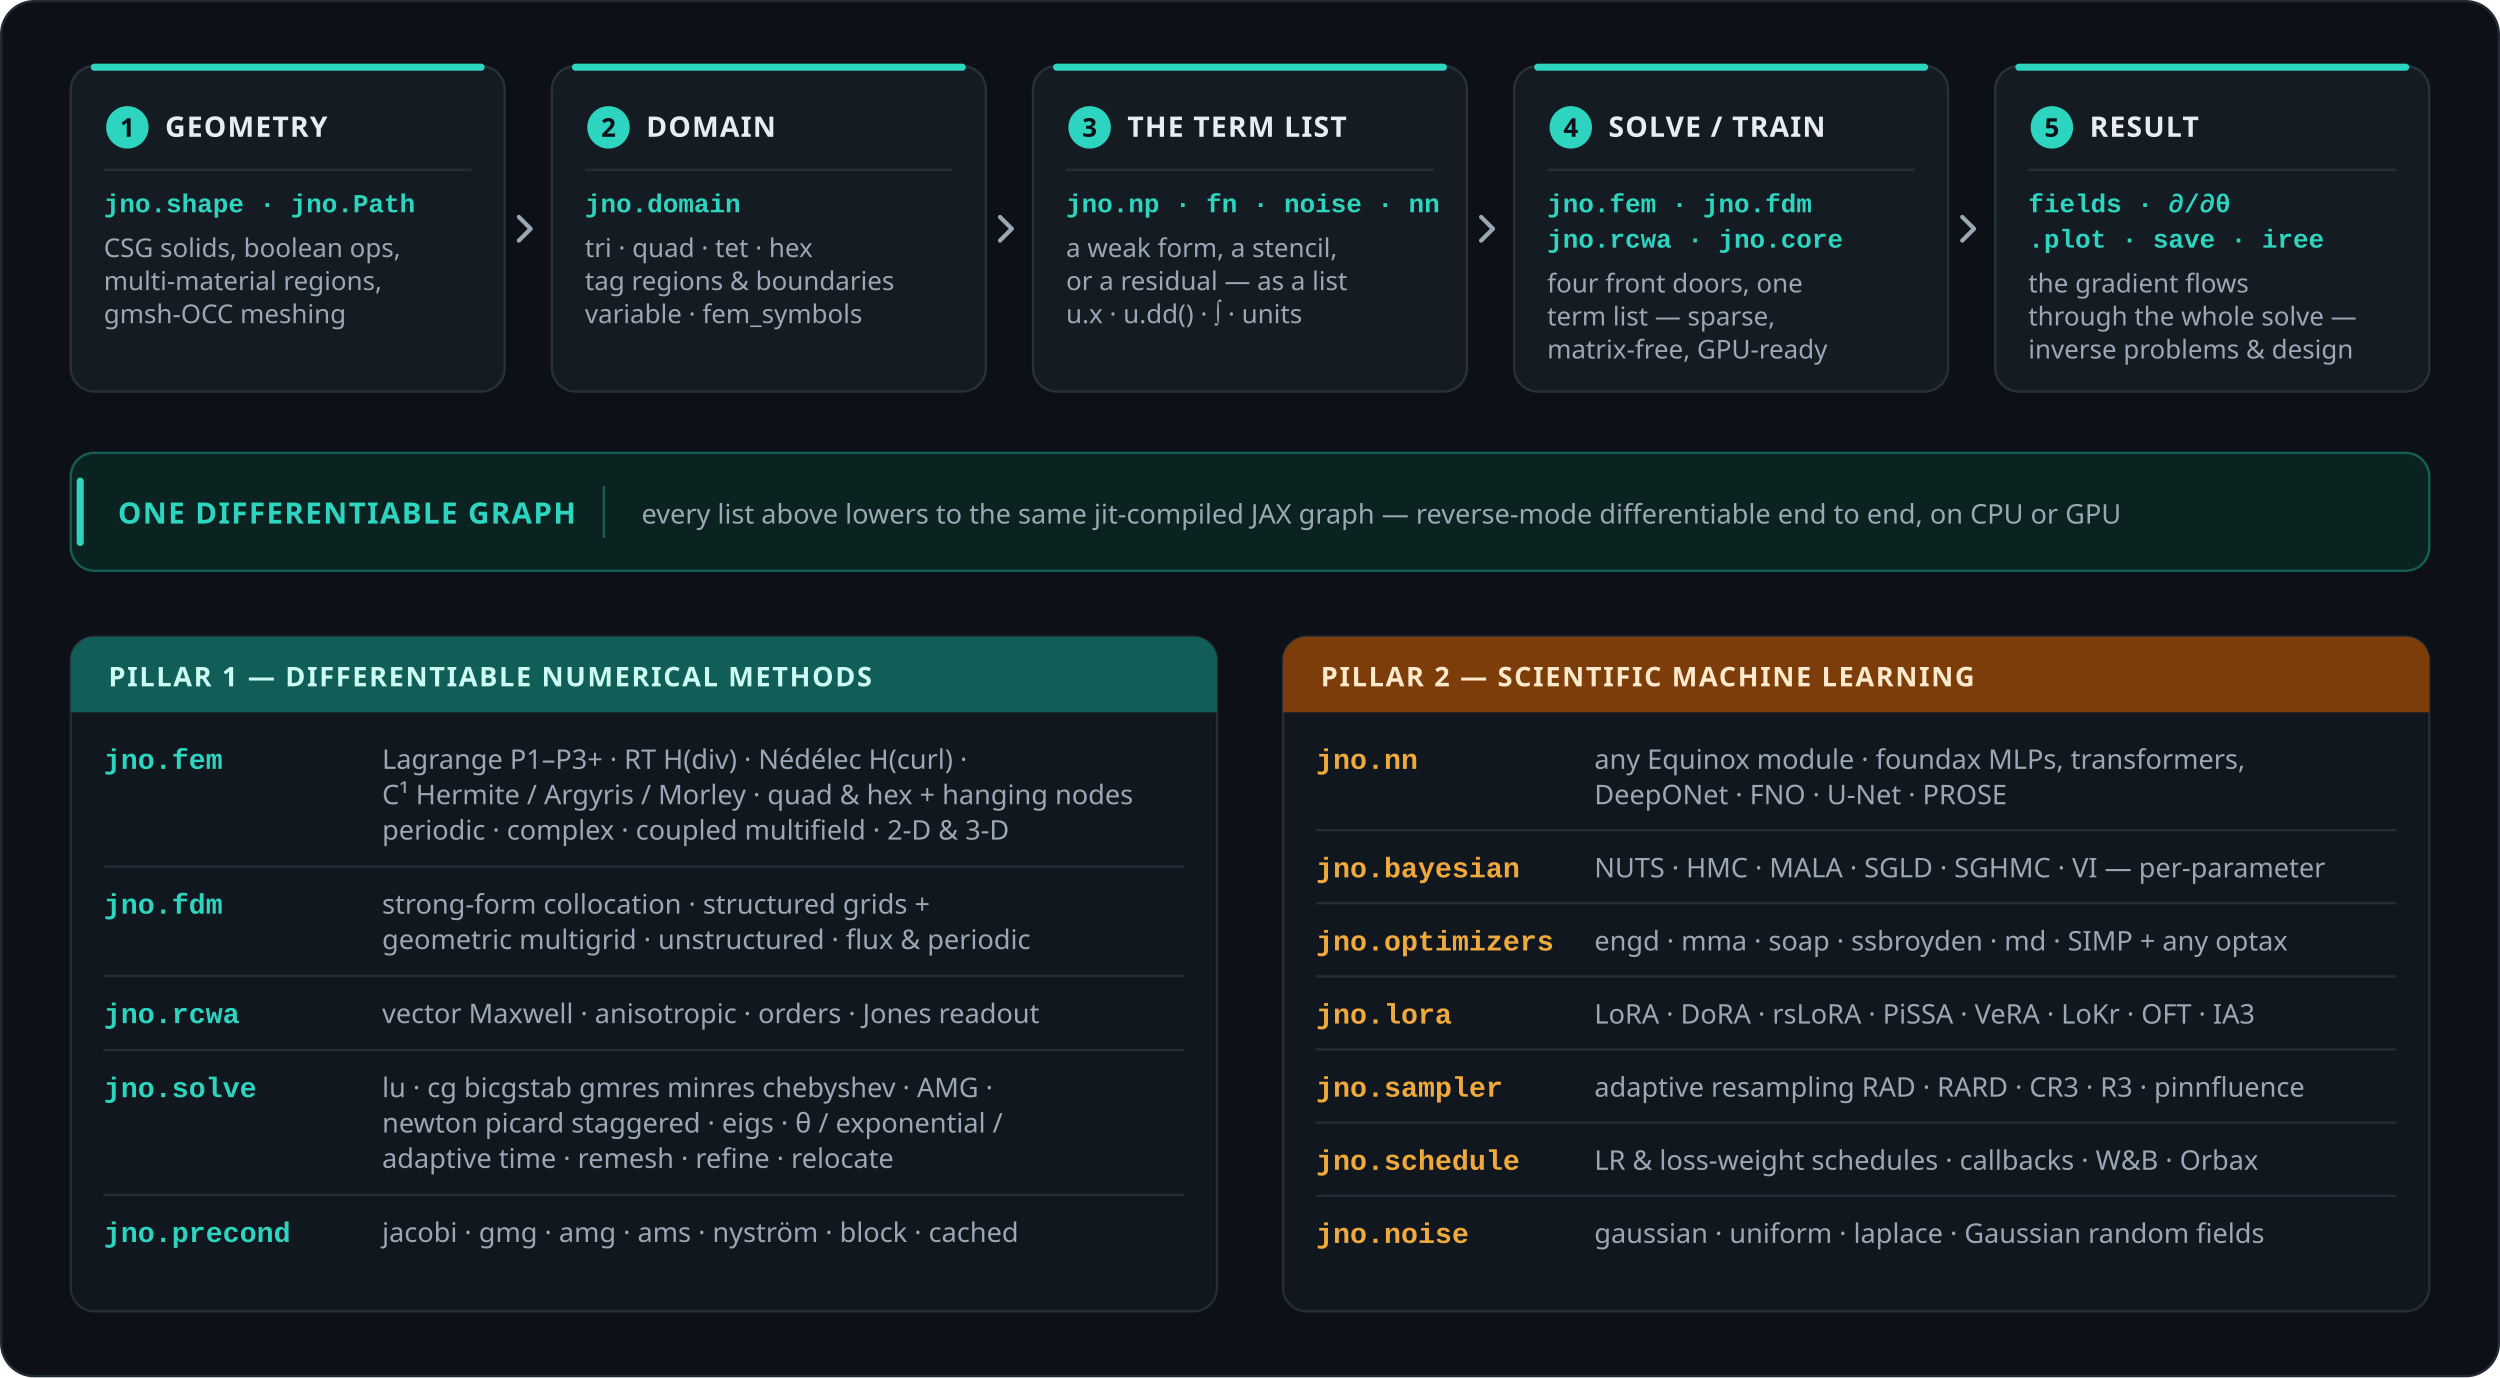
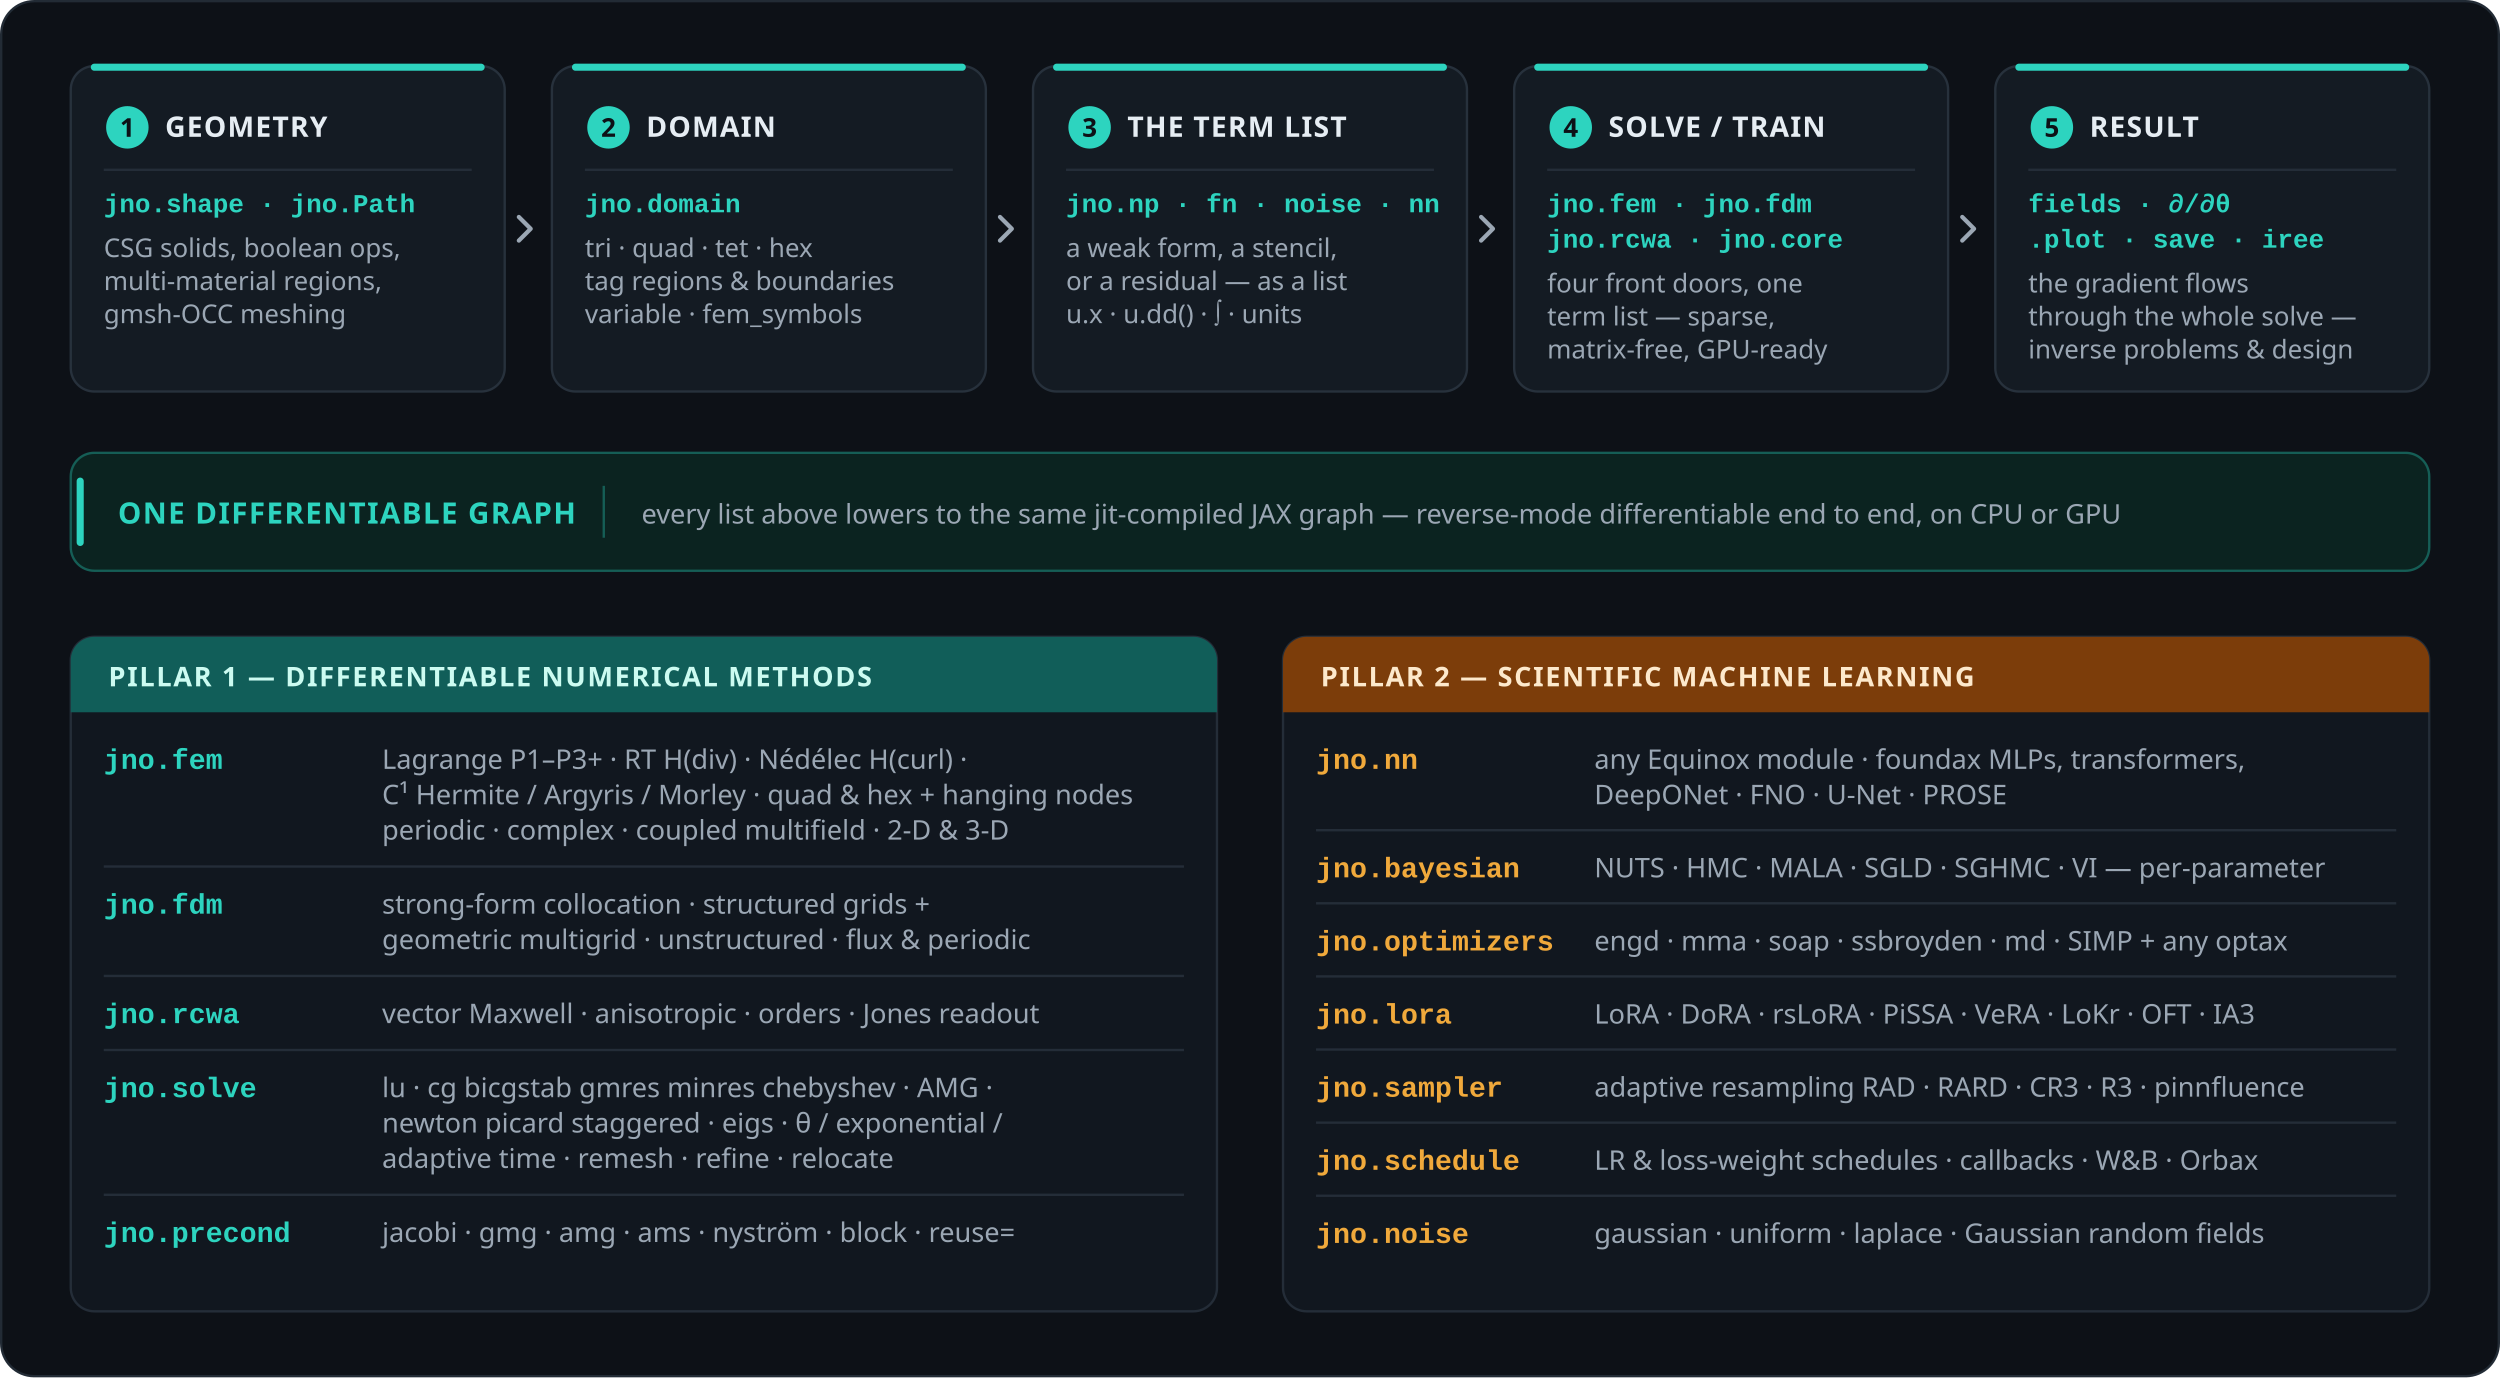
<svg xmlns="http://www.w3.org/2000/svg" viewBox="0 0 1060 584" width="1060" height="584" role="img" aria-label="jNO workflow and module overview">
  <rect x="0.5" y="0.5" width="1059" height="583" rx="14" fill="#0D1117" stroke="#222B35" />
  <rect x="30" y="28" width="184" height="138" rx="10" fill="#141B23" stroke="#27313C" />
  <path d="M40 28.5 h164" stroke="#2DD4BF" stroke-width="3" stroke-linecap="round" fill="none" />
  <circle cx="54" cy="54" r="9" fill="#2DD4BF" />
  <text x="54" y="58" font-family="-apple-system, BlinkMacSystemFont, 'Segoe UI', 'Noto Sans', Helvetica, Arial, sans-serif" font-size="11" font-weight="700" fill="#0D1117" text-anchor="middle">1</text>
  <text x="70" y="58" font-family="-apple-system, BlinkMacSystemFont, 'Segoe UI', 'Noto Sans', Helvetica, Arial, sans-serif" font-size="12" font-weight="700" fill="#E6EDF3" text-anchor="start" letter-spacing="0.5">GEOMETRY</text>
  <path d="M44 72 h156" stroke="#242D38" stroke-width="1" />
  <text x="44" y="90" font-family="ui-monospace, SFMono-Regular, 'SF Mono', Menlo, Consolas, 'Liberation Mono', monospace" font-size="11" font-weight="600" fill="#2DD4BF" text-anchor="start">jno.shape · jno.Path</text>
  <text x="44" y="109" font-family="-apple-system, BlinkMacSystemFont, 'Segoe UI', 'Noto Sans', Helvetica, Arial, sans-serif" font-size="11" font-weight="400" fill="#9BA7B4" text-anchor="start">CSG solids, boolean ops,</text>
  <text x="44" y="123" font-family="-apple-system, BlinkMacSystemFont, 'Segoe UI', 'Noto Sans', Helvetica, Arial, sans-serif" font-size="11" font-weight="400" fill="#9BA7B4" text-anchor="start">multi-material regions,</text>
  <text x="44" y="137" font-family="-apple-system, BlinkMacSystemFont, 'Segoe UI', 'Noto Sans', Helvetica, Arial, sans-serif" font-size="11" font-weight="400" fill="#9BA7B4" text-anchor="start">gmsh-OCC meshing</text>
  <path d="M220.0 92.0 l5 5 l-5 5" fill="none" stroke="#9BA7B4" stroke-width="1.8" stroke-linecap="round" stroke-linejoin="round" />
  <rect x="234" y="28" width="184" height="138" rx="10" fill="#141B23" stroke="#27313C" />
  <path d="M244 28.5 h164" stroke="#2DD4BF" stroke-width="3" stroke-linecap="round" fill="none" />
  <circle cx="258" cy="54" r="9" fill="#2DD4BF" />
  <text x="258" y="58" font-family="-apple-system, BlinkMacSystemFont, 'Segoe UI', 'Noto Sans', Helvetica, Arial, sans-serif" font-size="11" font-weight="700" fill="#0D1117" text-anchor="middle">2</text>
  <text x="274" y="58" font-family="-apple-system, BlinkMacSystemFont, 'Segoe UI', 'Noto Sans', Helvetica, Arial, sans-serif" font-size="12" font-weight="700" fill="#E6EDF3" text-anchor="start" letter-spacing="0.5">DOMAIN</text>
  <path d="M248 72 h156" stroke="#242D38" stroke-width="1" />
  <text x="248" y="90" font-family="ui-monospace, SFMono-Regular, 'SF Mono', Menlo, Consolas, 'Liberation Mono', monospace" font-size="11" font-weight="600" fill="#2DD4BF" text-anchor="start">jno.domain</text>
  <text x="248" y="109" font-family="-apple-system, BlinkMacSystemFont, 'Segoe UI', 'Noto Sans', Helvetica, Arial, sans-serif" font-size="11" font-weight="400" fill="#9BA7B4" text-anchor="start">tri · quad · tet · hex</text>
  <text x="248" y="123" font-family="-apple-system, BlinkMacSystemFont, 'Segoe UI', 'Noto Sans', Helvetica, Arial, sans-serif" font-size="11" font-weight="400" fill="#9BA7B4" text-anchor="start">tag regions &amp; boundaries</text>
  <text x="248" y="137" font-family="-apple-system, BlinkMacSystemFont, 'Segoe UI', 'Noto Sans', Helvetica, Arial, sans-serif" font-size="11" font-weight="400" fill="#9BA7B4" text-anchor="start">variable · fem_symbols</text>
  <path d="M424.0 92.0 l5 5 l-5 5" fill="none" stroke="#9BA7B4" stroke-width="1.8" stroke-linecap="round" stroke-linejoin="round" />
  <rect x="438" y="28" width="184" height="138" rx="10" fill="#141B23" stroke="#27313C" />
  <path d="M448 28.5 h164" stroke="#2DD4BF" stroke-width="3" stroke-linecap="round" fill="none" />
  <circle cx="462" cy="54" r="9" fill="#2DD4BF" />
  <text x="462" y="58" font-family="-apple-system, BlinkMacSystemFont, 'Segoe UI', 'Noto Sans', Helvetica, Arial, sans-serif" font-size="11" font-weight="700" fill="#0D1117" text-anchor="middle">3</text>
  <text x="478" y="58" font-family="-apple-system, BlinkMacSystemFont, 'Segoe UI', 'Noto Sans', Helvetica, Arial, sans-serif" font-size="12" font-weight="700" fill="#E6EDF3" text-anchor="start" letter-spacing="0.5">THE TERM LIST</text>
  <path d="M452 72 h156" stroke="#242D38" stroke-width="1" />
  <text x="452" y="90" font-family="ui-monospace, SFMono-Regular, 'SF Mono', Menlo, Consolas, 'Liberation Mono', monospace" font-size="11" font-weight="600" fill="#2DD4BF" text-anchor="start">jno.np · fn · noise · nn</text>
  <text x="452" y="109" font-family="-apple-system, BlinkMacSystemFont, 'Segoe UI', 'Noto Sans', Helvetica, Arial, sans-serif" font-size="11" font-weight="400" fill="#9BA7B4" text-anchor="start">a weak form, a stencil,</text>
  <text x="452" y="123" font-family="-apple-system, BlinkMacSystemFont, 'Segoe UI', 'Noto Sans', Helvetica, Arial, sans-serif" font-size="11" font-weight="400" fill="#9BA7B4" text-anchor="start">or a residual — as a list</text>
  <text x="452" y="137" font-family="-apple-system, BlinkMacSystemFont, 'Segoe UI', 'Noto Sans', Helvetica, Arial, sans-serif" font-size="11" font-weight="400" fill="#9BA7B4" text-anchor="start">u.x · u.dd() · ∫ · units</text>
  <path d="M628.0 92.0 l5 5 l-5 5" fill="none" stroke="#9BA7B4" stroke-width="1.8" stroke-linecap="round" stroke-linejoin="round" />
  <rect x="642" y="28" width="184" height="138" rx="10" fill="#141B23" stroke="#27313C" />
  <path d="M652 28.5 h164" stroke="#2DD4BF" stroke-width="3" stroke-linecap="round" fill="none" />
  <circle cx="666" cy="54" r="9" fill="#2DD4BF" />
  <text x="666" y="58" font-family="-apple-system, BlinkMacSystemFont, 'Segoe UI', 'Noto Sans', Helvetica, Arial, sans-serif" font-size="11" font-weight="700" fill="#0D1117" text-anchor="middle">4</text>
  <text x="682" y="58" font-family="-apple-system, BlinkMacSystemFont, 'Segoe UI', 'Noto Sans', Helvetica, Arial, sans-serif" font-size="12" font-weight="700" fill="#E6EDF3" text-anchor="start" letter-spacing="0.5">SOLVE / TRAIN</text>
  <path d="M656 72 h156" stroke="#242D38" stroke-width="1" />
  <text x="656" y="90" font-family="ui-monospace, SFMono-Regular, 'SF Mono', Menlo, Consolas, 'Liberation Mono', monospace" font-size="11" font-weight="600" fill="#2DD4BF" text-anchor="start">jno.fem · jno.fdm</text>
  <text x="656" y="105" font-family="ui-monospace, SFMono-Regular, 'SF Mono', Menlo, Consolas, 'Liberation Mono', monospace" font-size="11" font-weight="600" fill="#2DD4BF" text-anchor="start">jno.rcwa · jno.core</text>
  <text x="656" y="124" font-family="-apple-system, BlinkMacSystemFont, 'Segoe UI', 'Noto Sans', Helvetica, Arial, sans-serif" font-size="11" font-weight="400" fill="#9BA7B4" text-anchor="start">four front doors, one</text>
  <text x="656" y="138" font-family="-apple-system, BlinkMacSystemFont, 'Segoe UI', 'Noto Sans', Helvetica, Arial, sans-serif" font-size="11" font-weight="400" fill="#9BA7B4" text-anchor="start">term list — sparse,</text>
  <text x="656" y="152" font-family="-apple-system, BlinkMacSystemFont, 'Segoe UI', 'Noto Sans', Helvetica, Arial, sans-serif" font-size="11" font-weight="400" fill="#9BA7B4" text-anchor="start">matrix-free, GPU-ready</text>
  <path d="M832.0 92.0 l5 5 l-5 5" fill="none" stroke="#9BA7B4" stroke-width="1.8" stroke-linecap="round" stroke-linejoin="round" />
  <rect x="846" y="28" width="184" height="138" rx="10" fill="#141B23" stroke="#27313C" />
  <path d="M856 28.5 h164" stroke="#2DD4BF" stroke-width="3" stroke-linecap="round" fill="none" />
  <circle cx="870" cy="54" r="9" fill="#2DD4BF" />
  <text x="870" y="58" font-family="-apple-system, BlinkMacSystemFont, 'Segoe UI', 'Noto Sans', Helvetica, Arial, sans-serif" font-size="11" font-weight="700" fill="#0D1117" text-anchor="middle">5</text>
  <text x="886" y="58" font-family="-apple-system, BlinkMacSystemFont, 'Segoe UI', 'Noto Sans', Helvetica, Arial, sans-serif" font-size="12" font-weight="700" fill="#E6EDF3" text-anchor="start" letter-spacing="0.5">RESULT</text>
  <path d="M860 72 h156" stroke="#242D38" stroke-width="1" />
  <text x="860" y="90" font-family="ui-monospace, SFMono-Regular, 'SF Mono', Menlo, Consolas, 'Liberation Mono', monospace" font-size="11" font-weight="600" fill="#2DD4BF" text-anchor="start">fields · ∂/∂θ</text>
  <text x="860" y="105" font-family="ui-monospace, SFMono-Regular, 'SF Mono', Menlo, Consolas, 'Liberation Mono', monospace" font-size="11" font-weight="600" fill="#2DD4BF" text-anchor="start">.plot · save · iree</text>
  <text x="860" y="124" font-family="-apple-system, BlinkMacSystemFont, 'Segoe UI', 'Noto Sans', Helvetica, Arial, sans-serif" font-size="11" font-weight="400" fill="#9BA7B4" text-anchor="start">the gradient flows</text>
  <text x="860" y="138" font-family="-apple-system, BlinkMacSystemFont, 'Segoe UI', 'Noto Sans', Helvetica, Arial, sans-serif" font-size="11" font-weight="400" fill="#9BA7B4" text-anchor="start">through the whole solve —</text>
  <text x="860" y="152" font-family="-apple-system, BlinkMacSystemFont, 'Segoe UI', 'Noto Sans', Helvetica, Arial, sans-serif" font-size="11" font-weight="400" fill="#9BA7B4" text-anchor="start">inverse problems &amp; design</text>
  <rect x="30" y="192" width="1000" height="50" rx="10" fill="#0B2320" stroke="#155E56" />
  <path d="M34 204 v26" stroke="#2DD4BF" stroke-width="3" stroke-linecap="round" />
  <text x="50" y="222" font-family="-apple-system, BlinkMacSystemFont, 'Segoe UI', 'Noto Sans', Helvetica, Arial, sans-serif" font-size="12.5" font-weight="700" fill="#2DD4BF" text-anchor="start" letter-spacing="0.6">ONE DIFFERENTIABLE GRAPH</text>
  <path d="M256 206 v22" stroke="#155E56" stroke-width="1" />
  <text x="272" y="222" font-family="-apple-system, BlinkMacSystemFont, 'Segoe UI', 'Noto Sans', Helvetica, Arial, sans-serif" font-size="11.5" font-weight="400" fill="#9BA7B4" text-anchor="start">every list above lowers to the same jit-compiled JAX graph — reverse-mode differentiable end to end, on CPU or GPU</text>
  <rect x="30" y="270" width="486" height="286" rx="10" fill="#11171F" stroke="#242D38" />
  <path d="M30 302 v-22 a10 10 0 0 1 10 -10 h466 a10 10 0 0 1 10 10 v22 z" fill="#115E59" />
  <text x="46" y="291" font-family="-apple-system, BlinkMacSystemFont, 'Segoe UI', 'Noto Sans', Helvetica, Arial, sans-serif" font-size="11.5" font-weight="700" fill="#CCFBF1" text-anchor="start" letter-spacing="0.7">PILLAR 1 — DIFFERENTIABLE NUMERICAL METHODS</text>
  <text x="44" y="326" font-family="ui-monospace, SFMono-Regular, 'SF Mono', Menlo, Consolas, 'Liberation Mono', monospace" font-size="12" font-weight="700" fill="#2DD4BF" text-anchor="start">jno.fem</text>
  <text x="162" y="326" font-family="-apple-system, BlinkMacSystemFont, 'Segoe UI', 'Noto Sans', Helvetica, Arial, sans-serif" font-size="11.5" font-weight="400" fill="#9BA7B4" text-anchor="start">Lagrange P1–P3+ · RT H(div) · Nédélec H(curl) ·</text>
  <text x="162" y="341" font-family="-apple-system, BlinkMacSystemFont, 'Segoe UI', 'Noto Sans', Helvetica, Arial, sans-serif" font-size="11.5" font-weight="400" fill="#9BA7B4" text-anchor="start">C¹ Hermite / Argyris / Morley · quad &amp; hex + hanging nodes</text>
  <text x="162" y="356" font-family="-apple-system, BlinkMacSystemFont, 'Segoe UI', 'Noto Sans', Helvetica, Arial, sans-serif" font-size="11.5" font-weight="400" fill="#9BA7B4" text-anchor="start">periodic · complex · coupled multifield · 2-D &amp; 3-D</text>
  <path d="M44 367.4 h458" stroke="#242D38" stroke-width="1" />
  <text x="44" y="387.4" font-family="ui-monospace, SFMono-Regular, 'SF Mono', Menlo, Consolas, 'Liberation Mono', monospace" font-size="12" font-weight="700" fill="#2DD4BF" text-anchor="start">jno.fdm</text>
  <text x="162" y="387.4" font-family="-apple-system, BlinkMacSystemFont, 'Segoe UI', 'Noto Sans', Helvetica, Arial, sans-serif" font-size="11.5" font-weight="400" fill="#9BA7B4" text-anchor="start">strong-form collocation · structured grids +</text>
  <text x="162" y="402.4" font-family="-apple-system, BlinkMacSystemFont, 'Segoe UI', 'Noto Sans', Helvetica, Arial, sans-serif" font-size="11.5" font-weight="400" fill="#9BA7B4" text-anchor="start">geometric multigrid · unstructured · flux &amp; periodic</text>
  <path d="M44 413.8 h458" stroke="#242D38" stroke-width="1" />
  <text x="44" y="433.8" font-family="ui-monospace, SFMono-Regular, 'SF Mono', Menlo, Consolas, 'Liberation Mono', monospace" font-size="12" font-weight="700" fill="#2DD4BF" text-anchor="start">jno.rcwa</text>
  <text x="162" y="433.8" font-family="-apple-system, BlinkMacSystemFont, 'Segoe UI', 'Noto Sans', Helvetica, Arial, sans-serif" font-size="11.5" font-weight="400" fill="#9BA7B4" text-anchor="start">vector Maxwell · anisotropic · orders · Jones readout</text>
  <path d="M44 445.2 h458" stroke="#242D38" stroke-width="1" />
  <text x="44" y="465.2" font-family="ui-monospace, SFMono-Regular, 'SF Mono', Menlo, Consolas, 'Liberation Mono', monospace" font-size="12" font-weight="700" fill="#2DD4BF" text-anchor="start">jno.solve</text>
  <text x="162" y="465.2" font-family="-apple-system, BlinkMacSystemFont, 'Segoe UI', 'Noto Sans', Helvetica, Arial, sans-serif" font-size="11.5" font-weight="400" fill="#9BA7B4" text-anchor="start">lu · cg bicgstab gmres minres chebyshev · AMG ·</text>
  <text x="162" y="480.2" font-family="-apple-system, BlinkMacSystemFont, 'Segoe UI', 'Noto Sans', Helvetica, Arial, sans-serif" font-size="11.5" font-weight="400" fill="#9BA7B4" text-anchor="start">newton picard staggered · eigs · θ / exponential /</text>
  <text x="162" y="495.2" font-family="-apple-system, BlinkMacSystemFont, 'Segoe UI', 'Noto Sans', Helvetica, Arial, sans-serif" font-size="11.5" font-weight="400" fill="#9BA7B4" text-anchor="start">adaptive time · remesh · refine · relocate</text>
  <path d="M44 506.6 h458" stroke="#242D38" stroke-width="1" />
  <text x="44" y="526.6" font-family="ui-monospace, SFMono-Regular, 'SF Mono', Menlo, Consolas, 'Liberation Mono', monospace" font-size="12" font-weight="700" fill="#2DD4BF" text-anchor="start">jno.precond</text>
-   <text x="162" y="526.6" font-family="-apple-system, BlinkMacSystemFont, 'Segoe UI', 'Noto Sans', Helvetica, Arial, sans-serif" font-size="11.5" font-weight="400" fill="#9BA7B4" text-anchor="start">jacobi · gmg · amg · ams · nyström · block · cached</text>
+   <text x="162" y="526.6" font-family="-apple-system, BlinkMacSystemFont, 'Segoe UI', 'Noto Sans', Helvetica, Arial, sans-serif" font-size="11.5" font-weight="400" fill="#9BA7B4" text-anchor="start">jacobi · gmg · amg · ams · nyström · block · reuse=</text>
  <rect x="544" y="270" width="486" height="286" rx="10" fill="#11171F" stroke="#242D38" />
  <path d="M544 302 v-22 a10 10 0 0 1 10 -10 h466 a10 10 0 0 1 10 10 v22 z" fill="#7C3D0A" />
  <text x="560" y="291" font-family="-apple-system, BlinkMacSystemFont, 'Segoe UI', 'Noto Sans', Helvetica, Arial, sans-serif" font-size="11.5" font-weight="700" fill="#FDE9CC" text-anchor="start" letter-spacing="0.7">PILLAR 2 — SCIENTIFIC MACHINE LEARNING</text>
  <text x="558" y="326" font-family="ui-monospace, SFMono-Regular, 'SF Mono', Menlo, Consolas, 'Liberation Mono', monospace" font-size="12" font-weight="700" fill="#F0A93B" text-anchor="start">jno.nn</text>
  <text x="676" y="326" font-family="-apple-system, BlinkMacSystemFont, 'Segoe UI', 'Noto Sans', Helvetica, Arial, sans-serif" font-size="11.5" font-weight="400" fill="#9BA7B4" text-anchor="start">any Equinox module · foundax MLPs, transformers,</text>
  <text x="676" y="341" font-family="-apple-system, BlinkMacSystemFont, 'Segoe UI', 'Noto Sans', Helvetica, Arial, sans-serif" font-size="11.5" font-weight="400" fill="#9BA7B4" text-anchor="start">DeepONet · FNO · U-Net · PROSE</text>
  <path d="M558 352.0 h458" stroke="#242D38" stroke-width="1" />
  <text x="558" y="372.0" font-family="ui-monospace, SFMono-Regular, 'SF Mono', Menlo, Consolas, 'Liberation Mono', monospace" font-size="12" font-weight="700" fill="#F0A93B" text-anchor="start">jno.bayesian</text>
  <text x="676" y="372.0" font-family="-apple-system, BlinkMacSystemFont, 'Segoe UI', 'Noto Sans', Helvetica, Arial, sans-serif" font-size="11.5" font-weight="400" fill="#9BA7B4" text-anchor="start">NUTS · HMC · MALA · SGLD · SGHMC · VI — per-parameter</text>
  <path d="M558 383.0 h458" stroke="#242D38" stroke-width="1" />
  <text x="558" y="403.0" font-family="ui-monospace, SFMono-Regular, 'SF Mono', Menlo, Consolas, 'Liberation Mono', monospace" font-size="12" font-weight="700" fill="#F0A93B" text-anchor="start">jno.optimizers</text>
  <text x="676" y="403.0" font-family="-apple-system, BlinkMacSystemFont, 'Segoe UI', 'Noto Sans', Helvetica, Arial, sans-serif" font-size="11.5" font-weight="400" fill="#9BA7B4" text-anchor="start">engd · mma · soap · ssbroyden · md · SIMP + any optax</text>
  <path d="M558 414.0 h458" stroke="#242D38" stroke-width="1" />
  <text x="558" y="434.0" font-family="ui-monospace, SFMono-Regular, 'SF Mono', Menlo, Consolas, 'Liberation Mono', monospace" font-size="12" font-weight="700" fill="#F0A93B" text-anchor="start">jno.lora</text>
  <text x="676" y="434.0" font-family="-apple-system, BlinkMacSystemFont, 'Segoe UI', 'Noto Sans', Helvetica, Arial, sans-serif" font-size="11.5" font-weight="400" fill="#9BA7B4" text-anchor="start">LoRA · DoRA · rsLoRA · PiSSA · VeRA · LoKr · OFT · IA3</text>
  <path d="M558 445.0 h458" stroke="#242D38" stroke-width="1" />
  <text x="558" y="465.0" font-family="ui-monospace, SFMono-Regular, 'SF Mono', Menlo, Consolas, 'Liberation Mono', monospace" font-size="12" font-weight="700" fill="#F0A93B" text-anchor="start">jno.sampler</text>
  <text x="676" y="465.0" font-family="-apple-system, BlinkMacSystemFont, 'Segoe UI', 'Noto Sans', Helvetica, Arial, sans-serif" font-size="11.5" font-weight="400" fill="#9BA7B4" text-anchor="start">adaptive resampling RAD · RARD · CR3 · R3 · pinnfluence</text>
  <path d="M558 476.0 h458" stroke="#242D38" stroke-width="1" />
  <text x="558" y="496.0" font-family="ui-monospace, SFMono-Regular, 'SF Mono', Menlo, Consolas, 'Liberation Mono', monospace" font-size="12" font-weight="700" fill="#F0A93B" text-anchor="start">jno.schedule</text>
  <text x="676" y="496.0" font-family="-apple-system, BlinkMacSystemFont, 'Segoe UI', 'Noto Sans', Helvetica, Arial, sans-serif" font-size="11.5" font-weight="400" fill="#9BA7B4" text-anchor="start">LR &amp; loss-weight schedules · callbacks · W&amp;B · Orbax</text>
  <path d="M558 507.0 h458" stroke="#242D38" stroke-width="1" />
  <text x="558" y="527.0" font-family="ui-monospace, SFMono-Regular, 'SF Mono', Menlo, Consolas, 'Liberation Mono', monospace" font-size="12" font-weight="700" fill="#F0A93B" text-anchor="start">jno.noise</text>
  <text x="676" y="527.0" font-family="-apple-system, BlinkMacSystemFont, 'Segoe UI', 'Noto Sans', Helvetica, Arial, sans-serif" font-size="11.5" font-weight="400" fill="#9BA7B4" text-anchor="start">gaussian · uniform · laplace · Gaussian random fields</text>
</svg>
